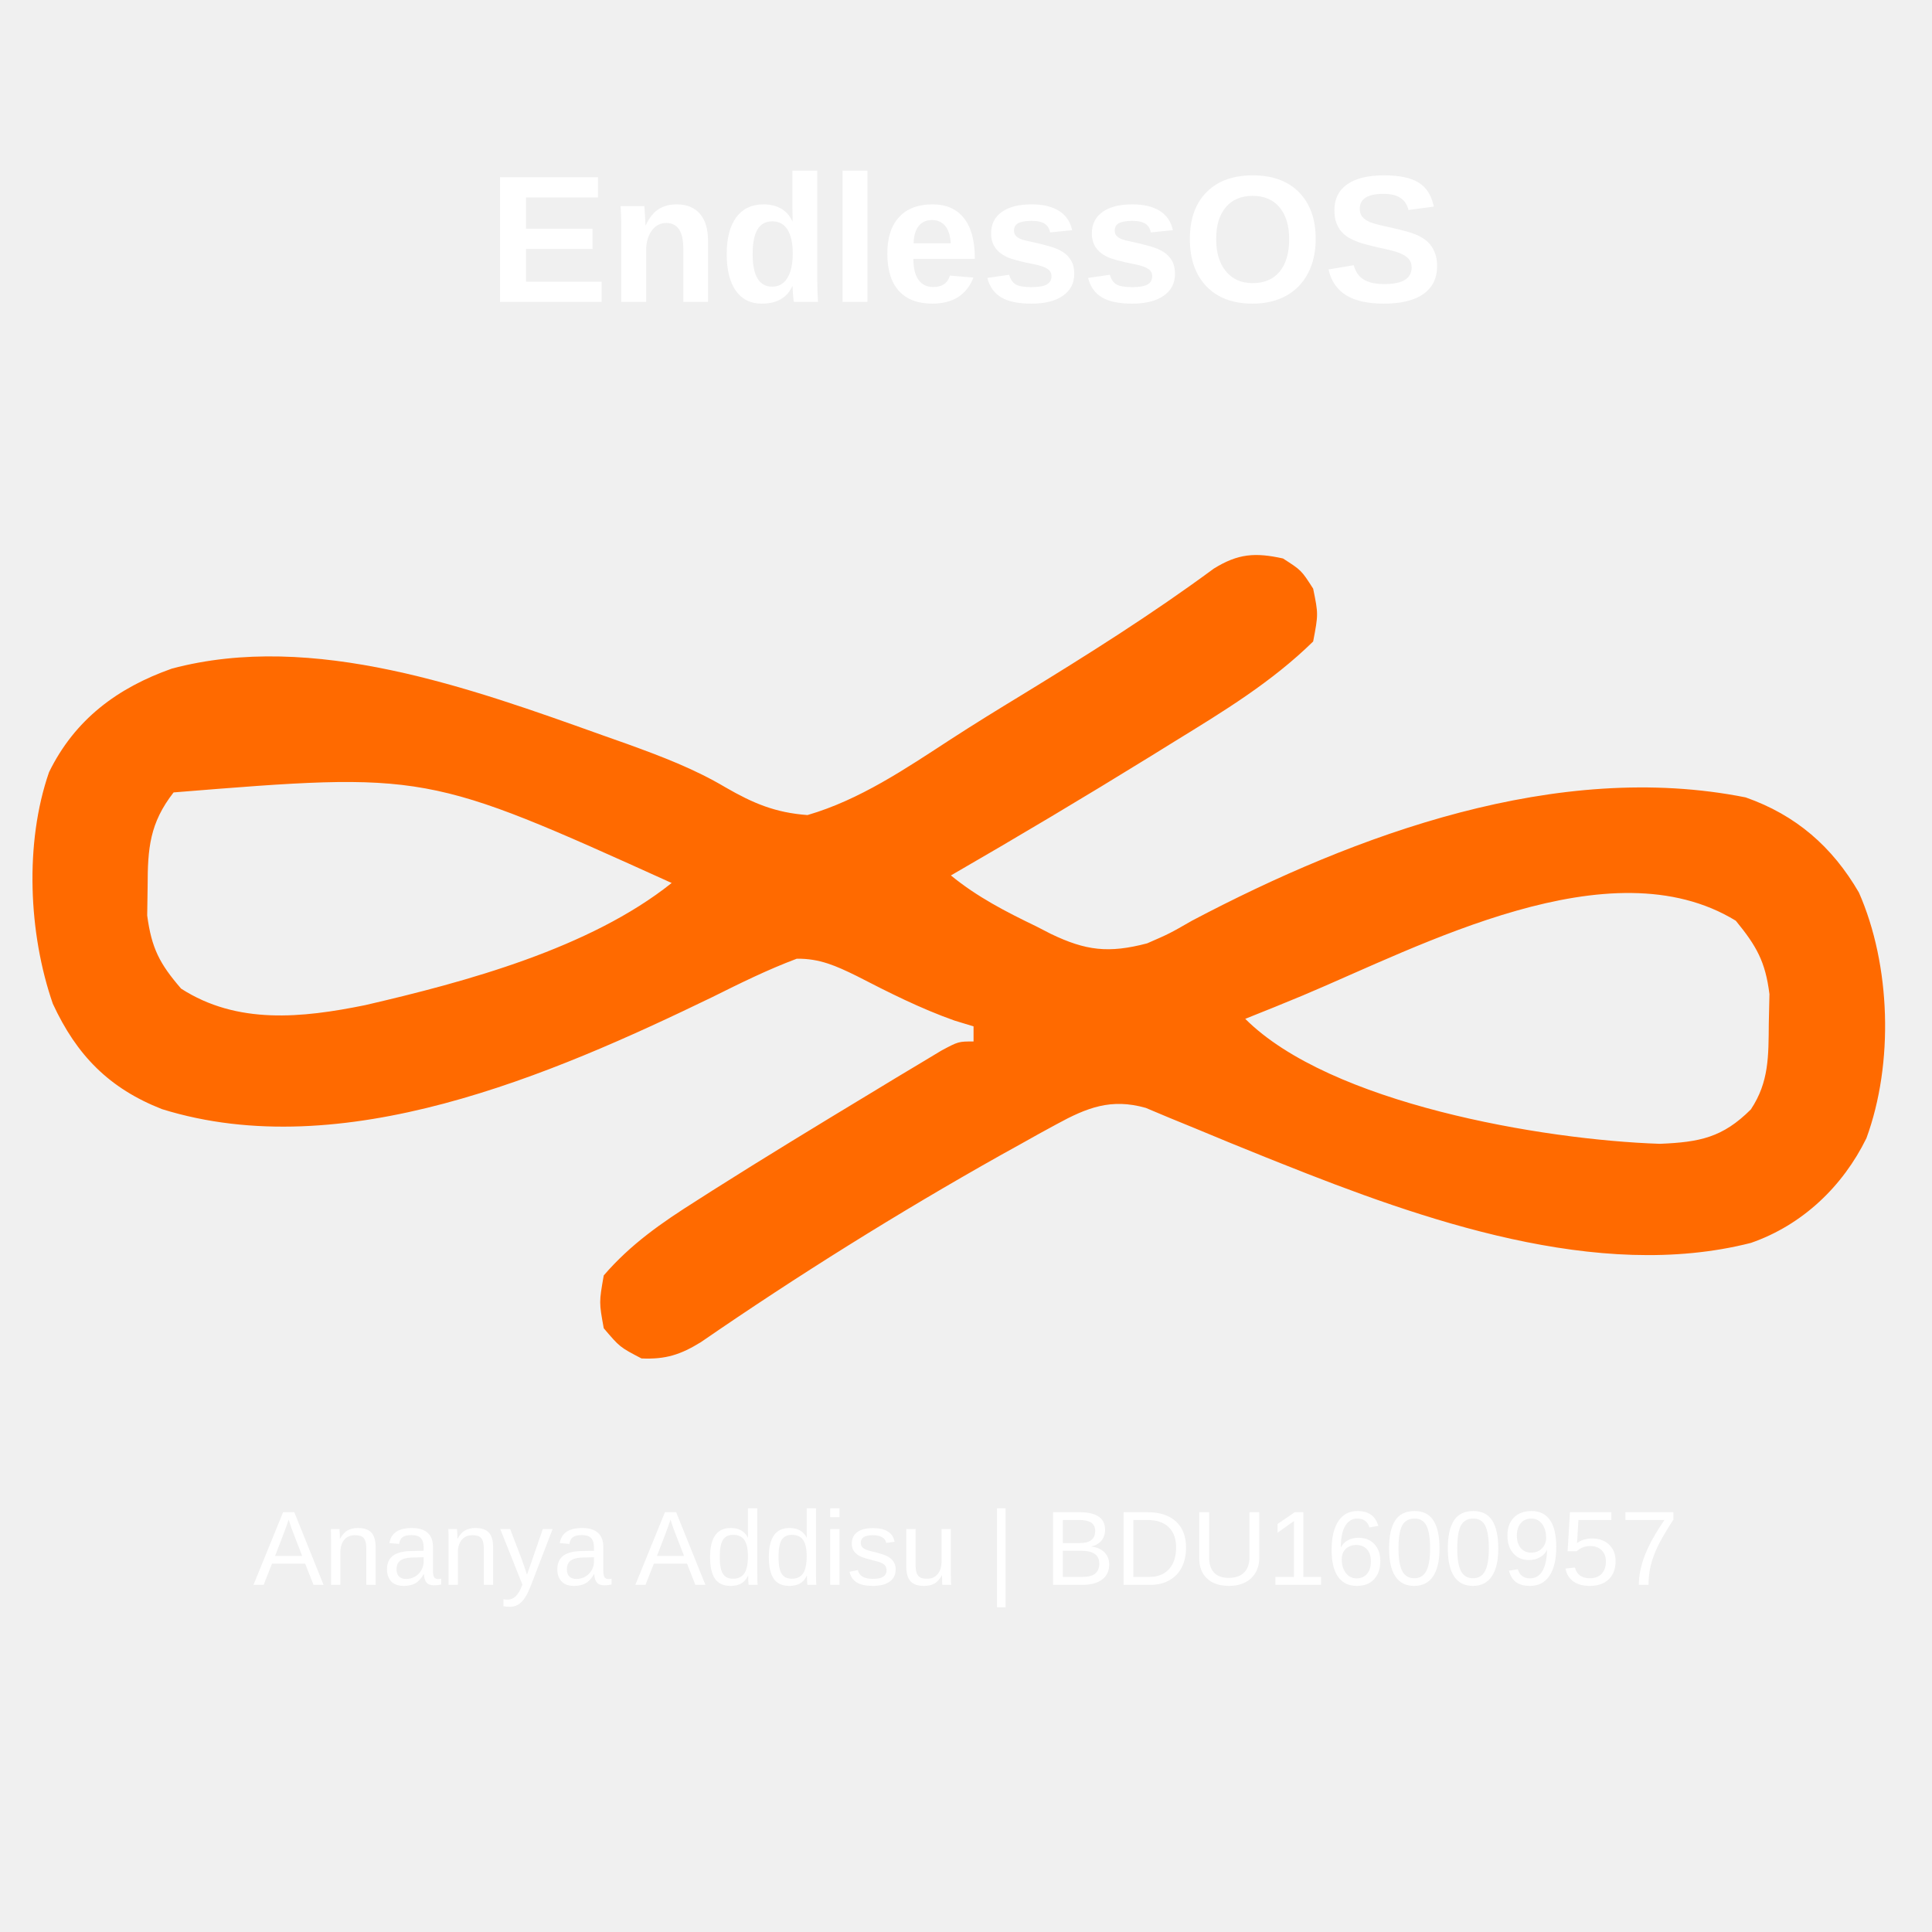
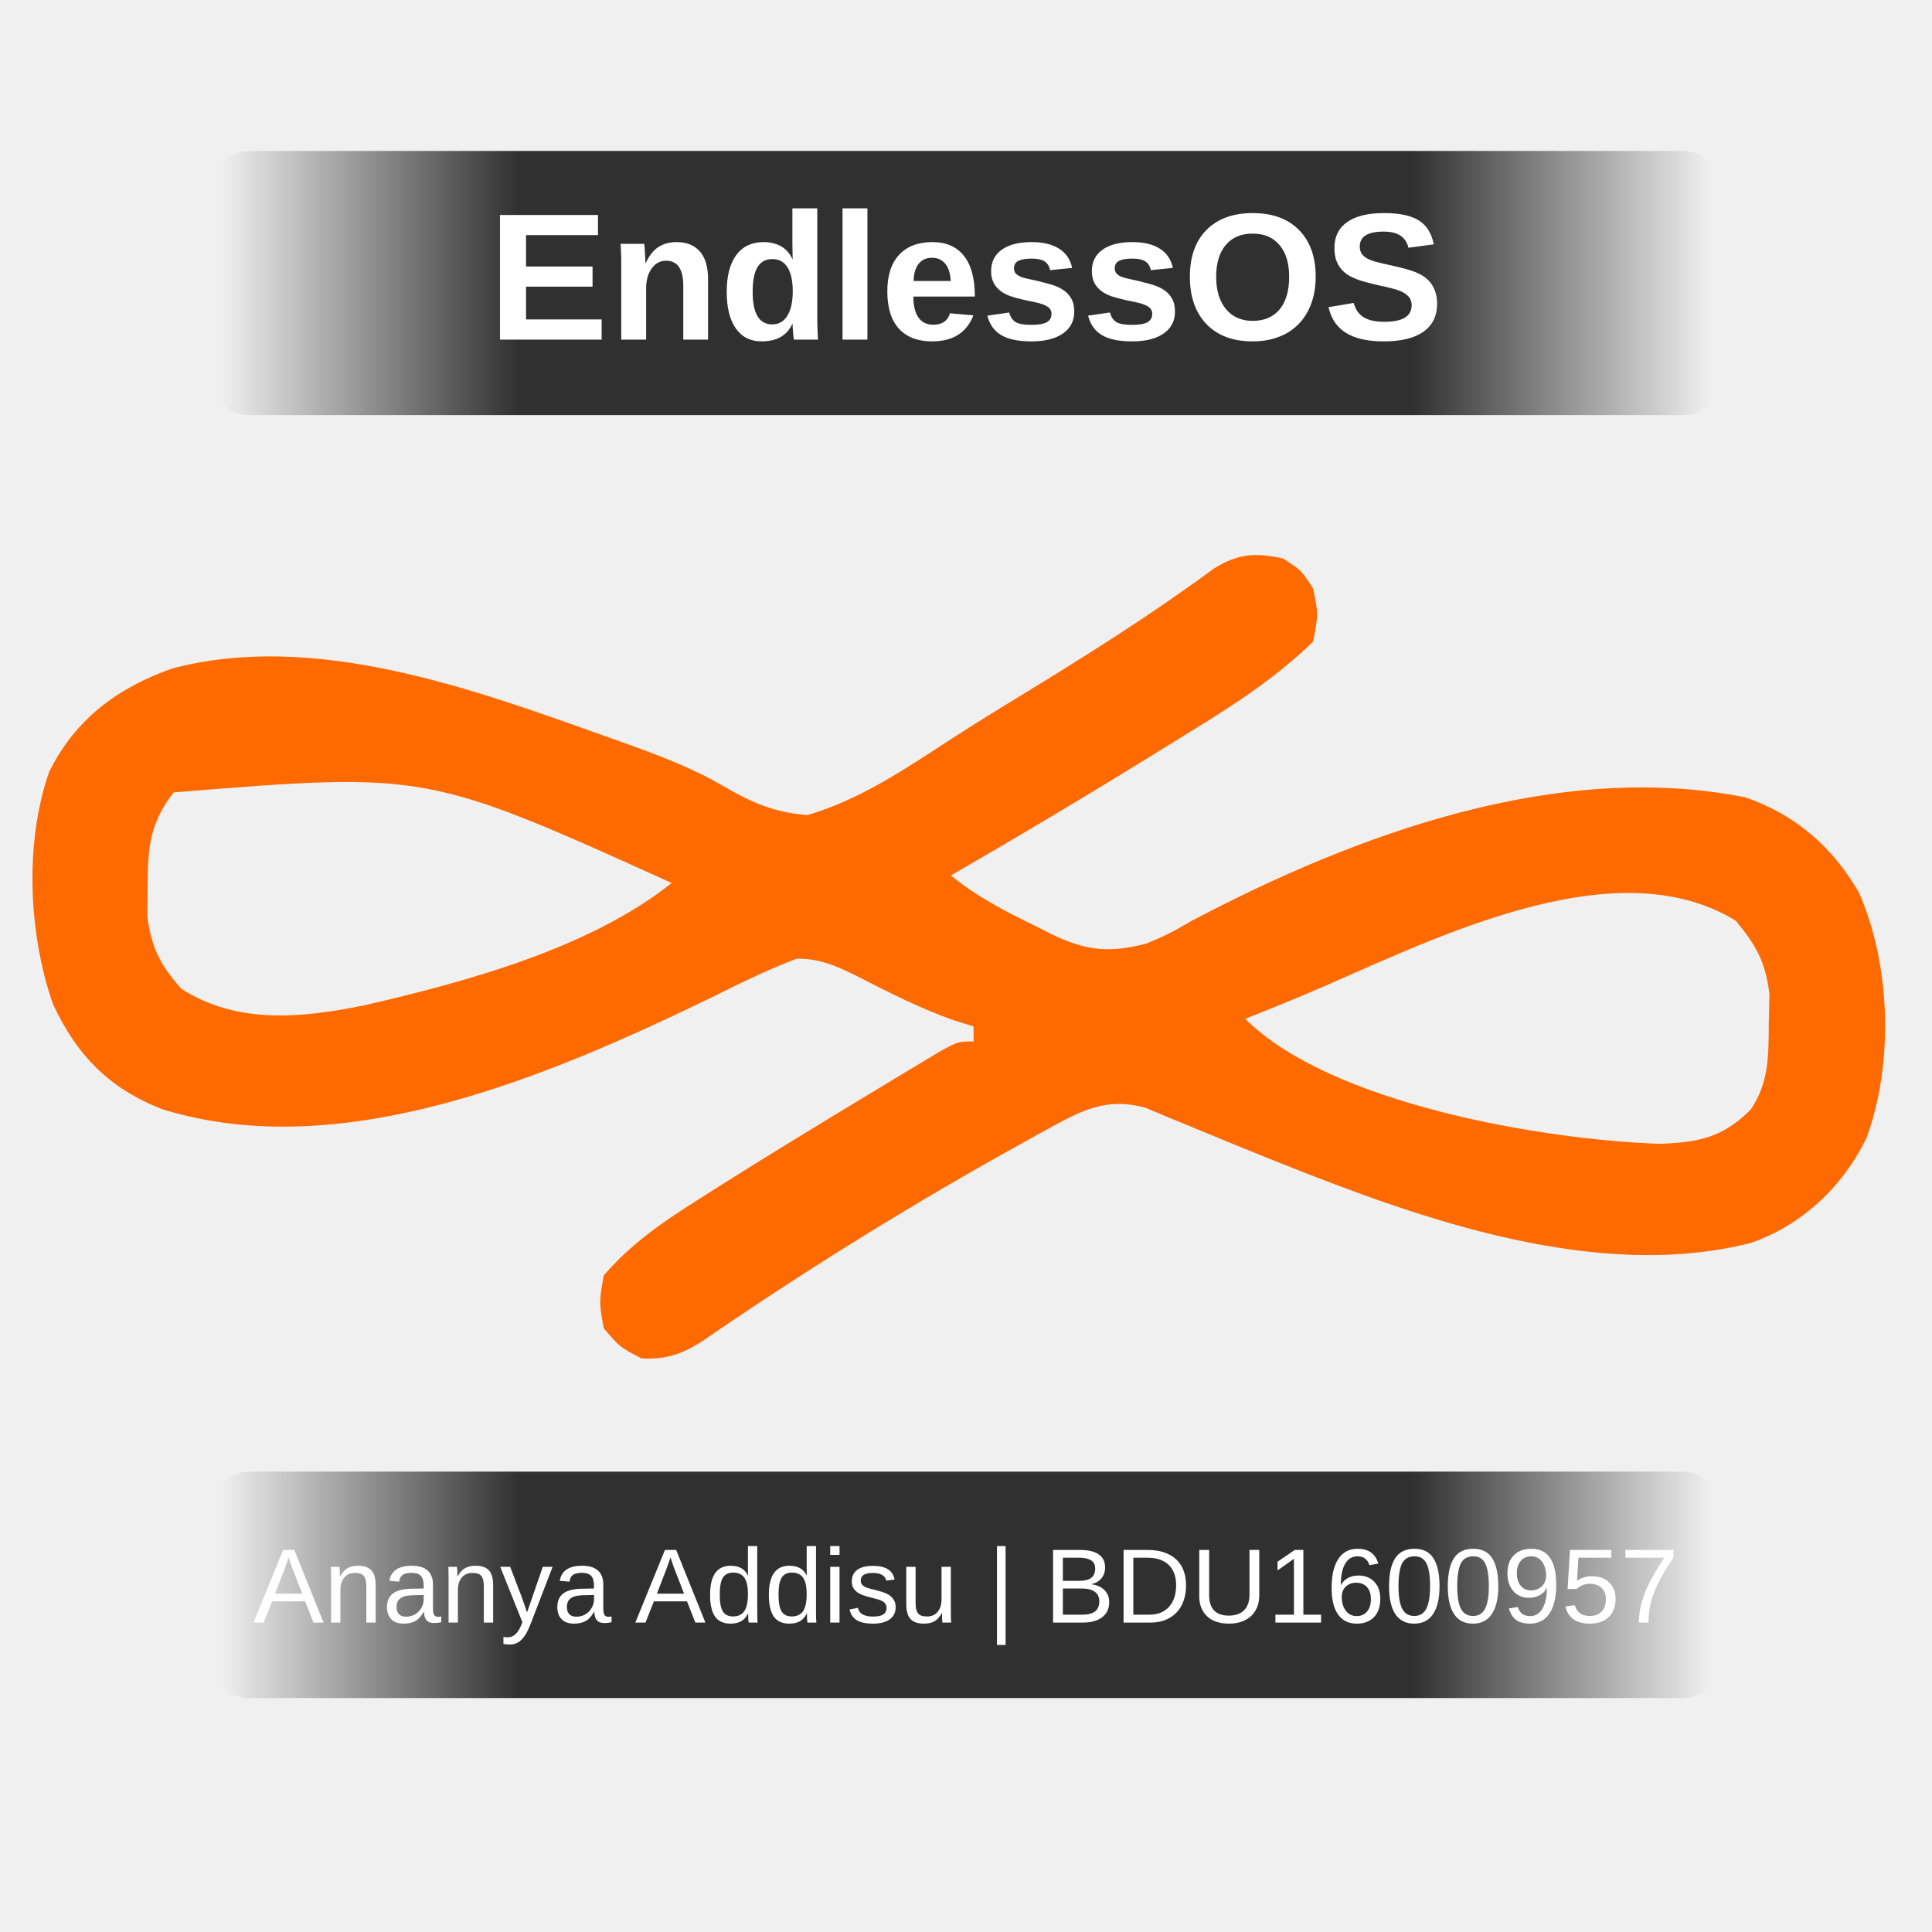
<svg xmlns="http://www.w3.org/2000/svg" version="1.1" width="256" height="256">
-   <text x="128" y="40" font-family="Arial" font-size="24" font-weight="bold" fill="white" text-anchor="middle">EndlessOS</text>
+   <defs>
+     <linearGradient id="fadeGradient" x1="0%" y1="0%" x2="100%" y2="0%">
+       <stop offset="0%" style="stop-color:#000000;stop-opacity:0" />
+       <stop offset="20%" style="stop-color:#000000;stop-opacity:0.8" />
+       <stop offset="80%" style="stop-color:#000000;stop-opacity:0.8" />
+       <stop offset="100%" style="stop-color:#000000;stop-opacity:0" />
+     </linearGradient>
+   </defs>
+   <rect x="28" y="20" width="200" height="35" rx="5" ry="5" fill="url(#fadeGradient)" />
+   <text x="128" y="45" font-family="Arial" font-size="24" font-weight="bold" fill="white" text-anchor="middle">EndlessOS</text>
  <path d="M0 0 C2.438 1.562 2.438 1.562 4 4 C4.688 7.375 4.688 7.375 4 11 C-1.49 16.376 -7.851 20.244 -14.375 24.25 C-15.953 25.228 -15.953 25.228 -17.562 26.225 C-26.297 31.617 -35.111 36.867 -44 42 C-40.528 44.848 -36.711 46.812 -32.688 48.75 C-32.049 49.079 -31.41 49.407 -30.752 49.746 C-26.131 51.965 -23.112 52.343 -18 51 C-15.034 49.707 -15.034 49.707 -12.062 48 C9.693 36.528 36.404 26.691 61.309 31.66 C67.972 34.003 72.784 38.187 76.316 44.266 C80.552 53.888 80.943 66.913 77.312 76.812 C74.184 83.212 68.808 88.334 62.004 90.691 C41.707 95.865 18.43 87.621 -0.32 80.129 C-0.95 79.878 -1.58 79.626 -2.229 79.367 C-5.37 78.108 -8.499 76.827 -11.62 75.52 C-12.765 75.05 -13.91 74.581 -15.09 74.098 C-16.109 73.67 -17.129 73.242 -18.179 72.801 C-22.766 71.499 -25.959 72.757 -30.02 74.977 C-30.783 75.393 -31.546 75.809 -32.333 76.238 C-33.151 76.695 -33.969 77.153 -34.812 77.625 C-35.674 78.103 -36.535 78.581 -37.423 79.073 C-51.003 86.704 -64.282 94.995 -77.112 103.83 C-79.815 105.505 -81.818 106.145 -85 106 C-87.875 104.5 -87.875 104.5 -90 102 C-90.625 98.562 -90.625 98.562 -90 95 C-86.424 90.854 -82.331 88.018 -77.75 85.125 C-77.037 84.67 -76.324 84.214 -75.59 83.745 C-68.639 79.34 -61.605 75.068 -54.562 70.812 C-53.454 70.14 -52.346 69.468 -51.204 68.776 C-49.651 67.845 -49.651 67.845 -48.066 66.895 C-47.138 66.336 -46.209 65.778 -45.252 65.202 C-43 64 -43 64 -41 64 C-41 63.34 -41 62.68 -41 62 C-41.834 61.746 -42.668 61.492 -43.527 61.23 C-48.055 59.626 -52.256 57.501 -56.521 55.303 C-59.209 53.988 -61.404 52.991 -64.426 53.035 C-68.287 54.482 -71.936 56.289 -75.625 58.125 C-97.025 68.487 -124.623 80.398 -148.527 72.969 C-155.536 70.223 -159.845 65.83 -163 59 C-166.224 49.712 -166.763 37.698 -163.5 28.312 C-160.081 21.329 -154.434 17.138 -147.231 14.595 C-128.491 9.594 -107.571 17.202 -90.125 23.438 C-89.055 23.816 -87.985 24.195 -86.883 24.584 C-82.345 26.233 -78.014 27.866 -73.855 30.336 C-70.215 32.437 -67.279 33.686 -63 34 C-56.066 31.98 -50.012 27.86 -44.01 23.954 C-40.908 21.94 -37.766 20.007 -34.605 18.086 C-25.922 12.776 -17.364 7.393 -9.17 1.346 C-5.94 -0.657 -3.673 -0.808 0 0 Z M-147 31 C-150.159 35.068 -150.432 38.36 -150.438 43.438 C-150.457 44.715 -150.476 45.992 -150.496 47.309 C-149.912 51.652 -148.857 53.696 -146 57 C-138.558 61.792 -129.986 60.886 -121.637 59.191 C-108.25 56.094 -91.852 51.659 -81 43 C-113.508 28.293 -113.508 28.293 -147 31 Z M2.593 57.918 C0.071 58.97 -2.461 59.992 -5 61 C6.212 72.212 34.324 77.039 49.938 77.562 C55.197 77.344 58.254 76.746 62 73 C64.421 69.36 64.332 65.919 64.375 61.625 C64.403 60.339 64.432 59.052 64.461 57.727 C63.928 53.419 62.734 51.33 60 48 C43.359 37.812 18.239 51.354 2.593 57.918 Z " fill="#FF6A00" transform="translate(170,74)" />
-   <text x="128" y="210" font-family="Arial" font-size="14" fill="white" text-anchor="middle">Ananya Addisu | BDU1600957</text>
+   <rect x="28" y="195" width="200" height="30" rx="5" ry="5" fill="url(#fadeGradient)" />
+   <text x="128" y="215" font-family="Arial" font-size="14" fill="white" text-anchor="middle">Ananya Addisu | BDU1600957</text>
</svg>
